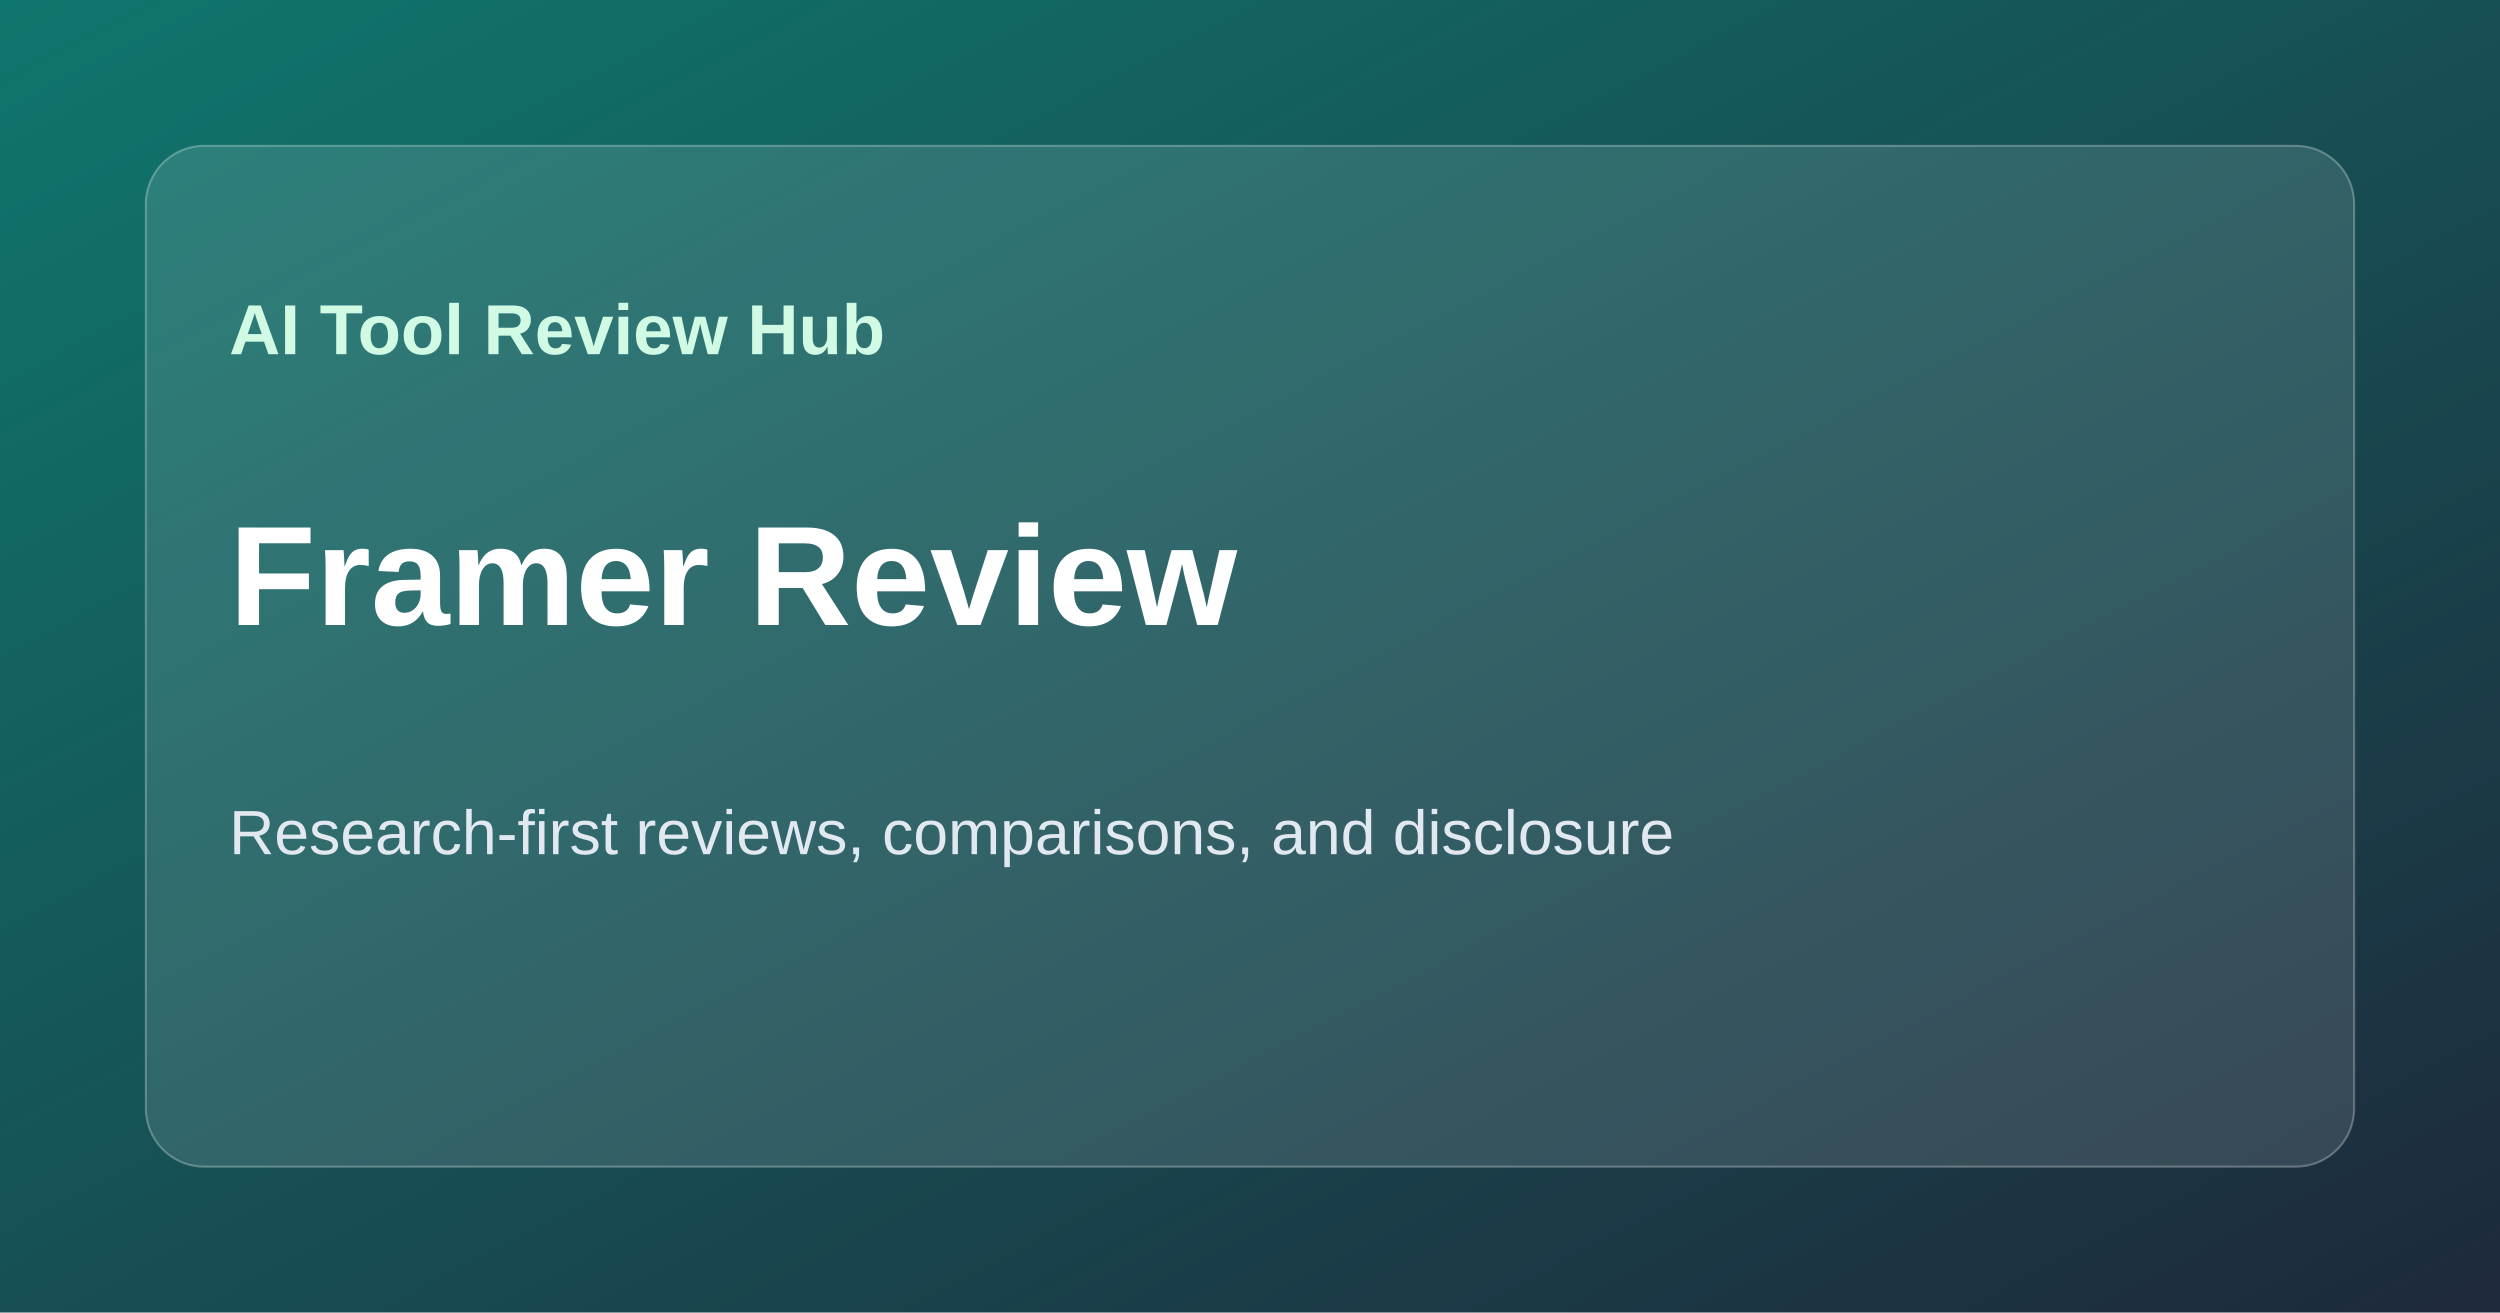
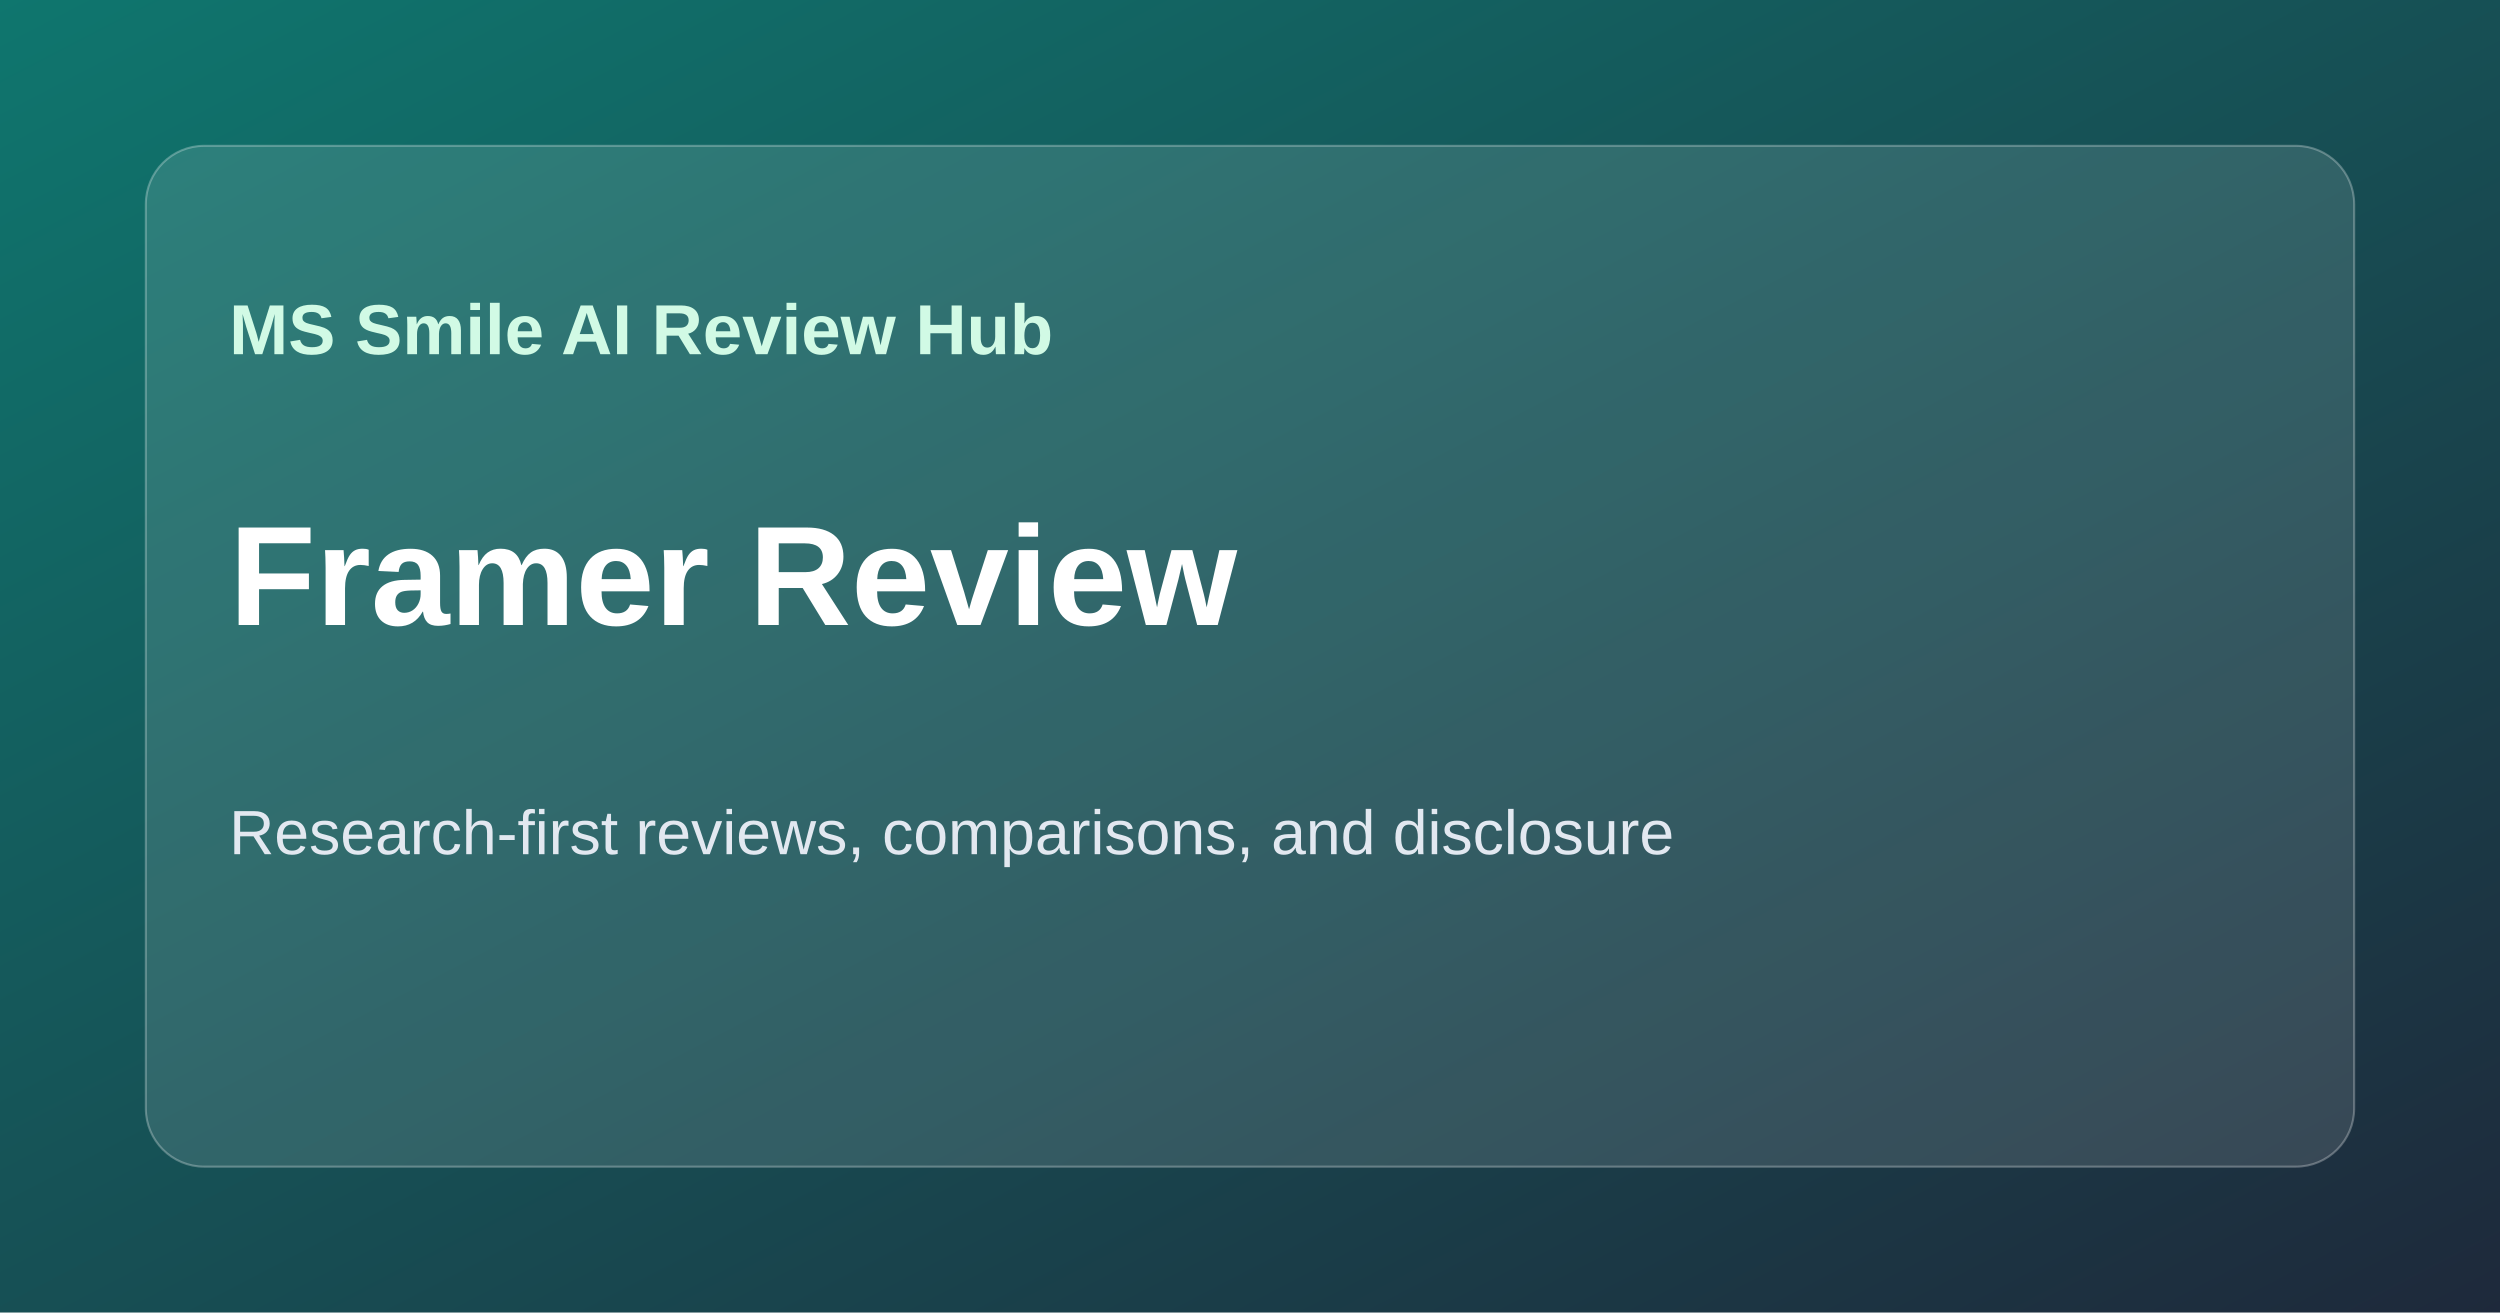
<svg xmlns="http://www.w3.org/2000/svg" width="1200" height="630" viewBox="0 0 1200 630">
  <defs>
    <linearGradient id="g" x1="0" x2="1" y1="0" y2="1">
      <stop offset="0" stop-color="#0f766e" />
      <stop offset="1" stop-color="#1e293b" />
    </linearGradient>
  </defs>
  <rect width="1200" height="630" fill="url(#g)" />
  <rect x="70" y="70" width="1060" height="490" rx="28" fill="rgba(255,255,255,.12)" stroke="rgba(255,255,255,.28)" />
-   <text x="110" y="170" fill="#d1fae5" font-family="Arial, Helvetica, sans-serif" font-size="34" font-weight="700">AI Tool Review Hub</text>
+   <text x="110" y="170" fill="#d1fae5" font-family="Arial, Helvetica, sans-serif" font-size="34" font-weight="700">MS Smile AI Review Hub</text>
  <text x="110" y="300" fill="#ffffff" font-family="Arial, Helvetica, sans-serif" font-size="68" font-weight="800">Framer Review</text>
  <text x="110" y="410" fill="#e2e8f0" font-family="Arial, Helvetica, sans-serif" font-size="30">Research-first reviews, comparisons, and disclosure</text>
</svg>
